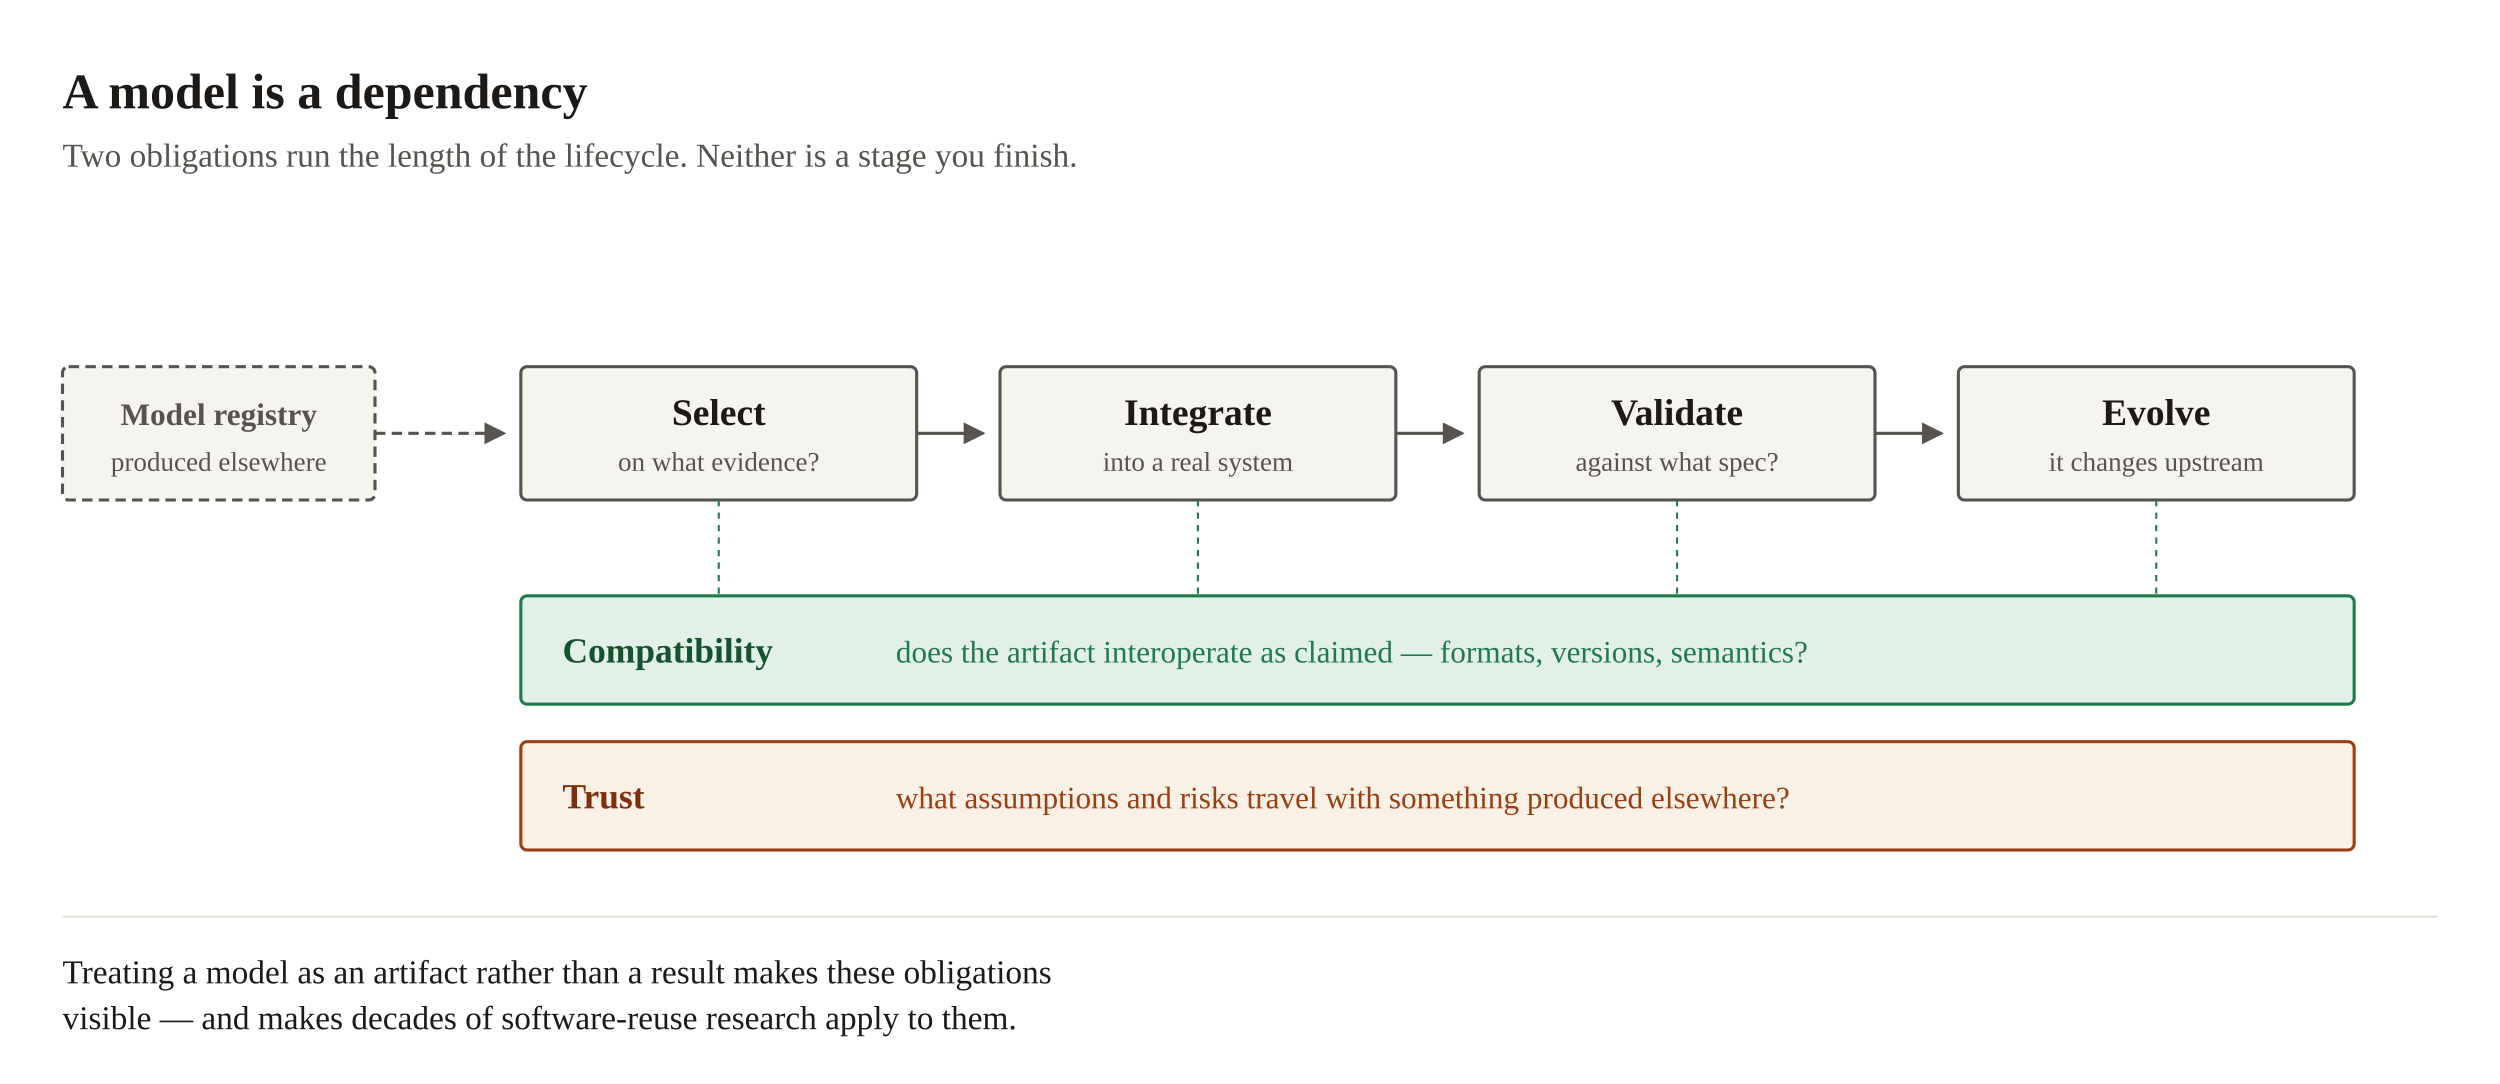
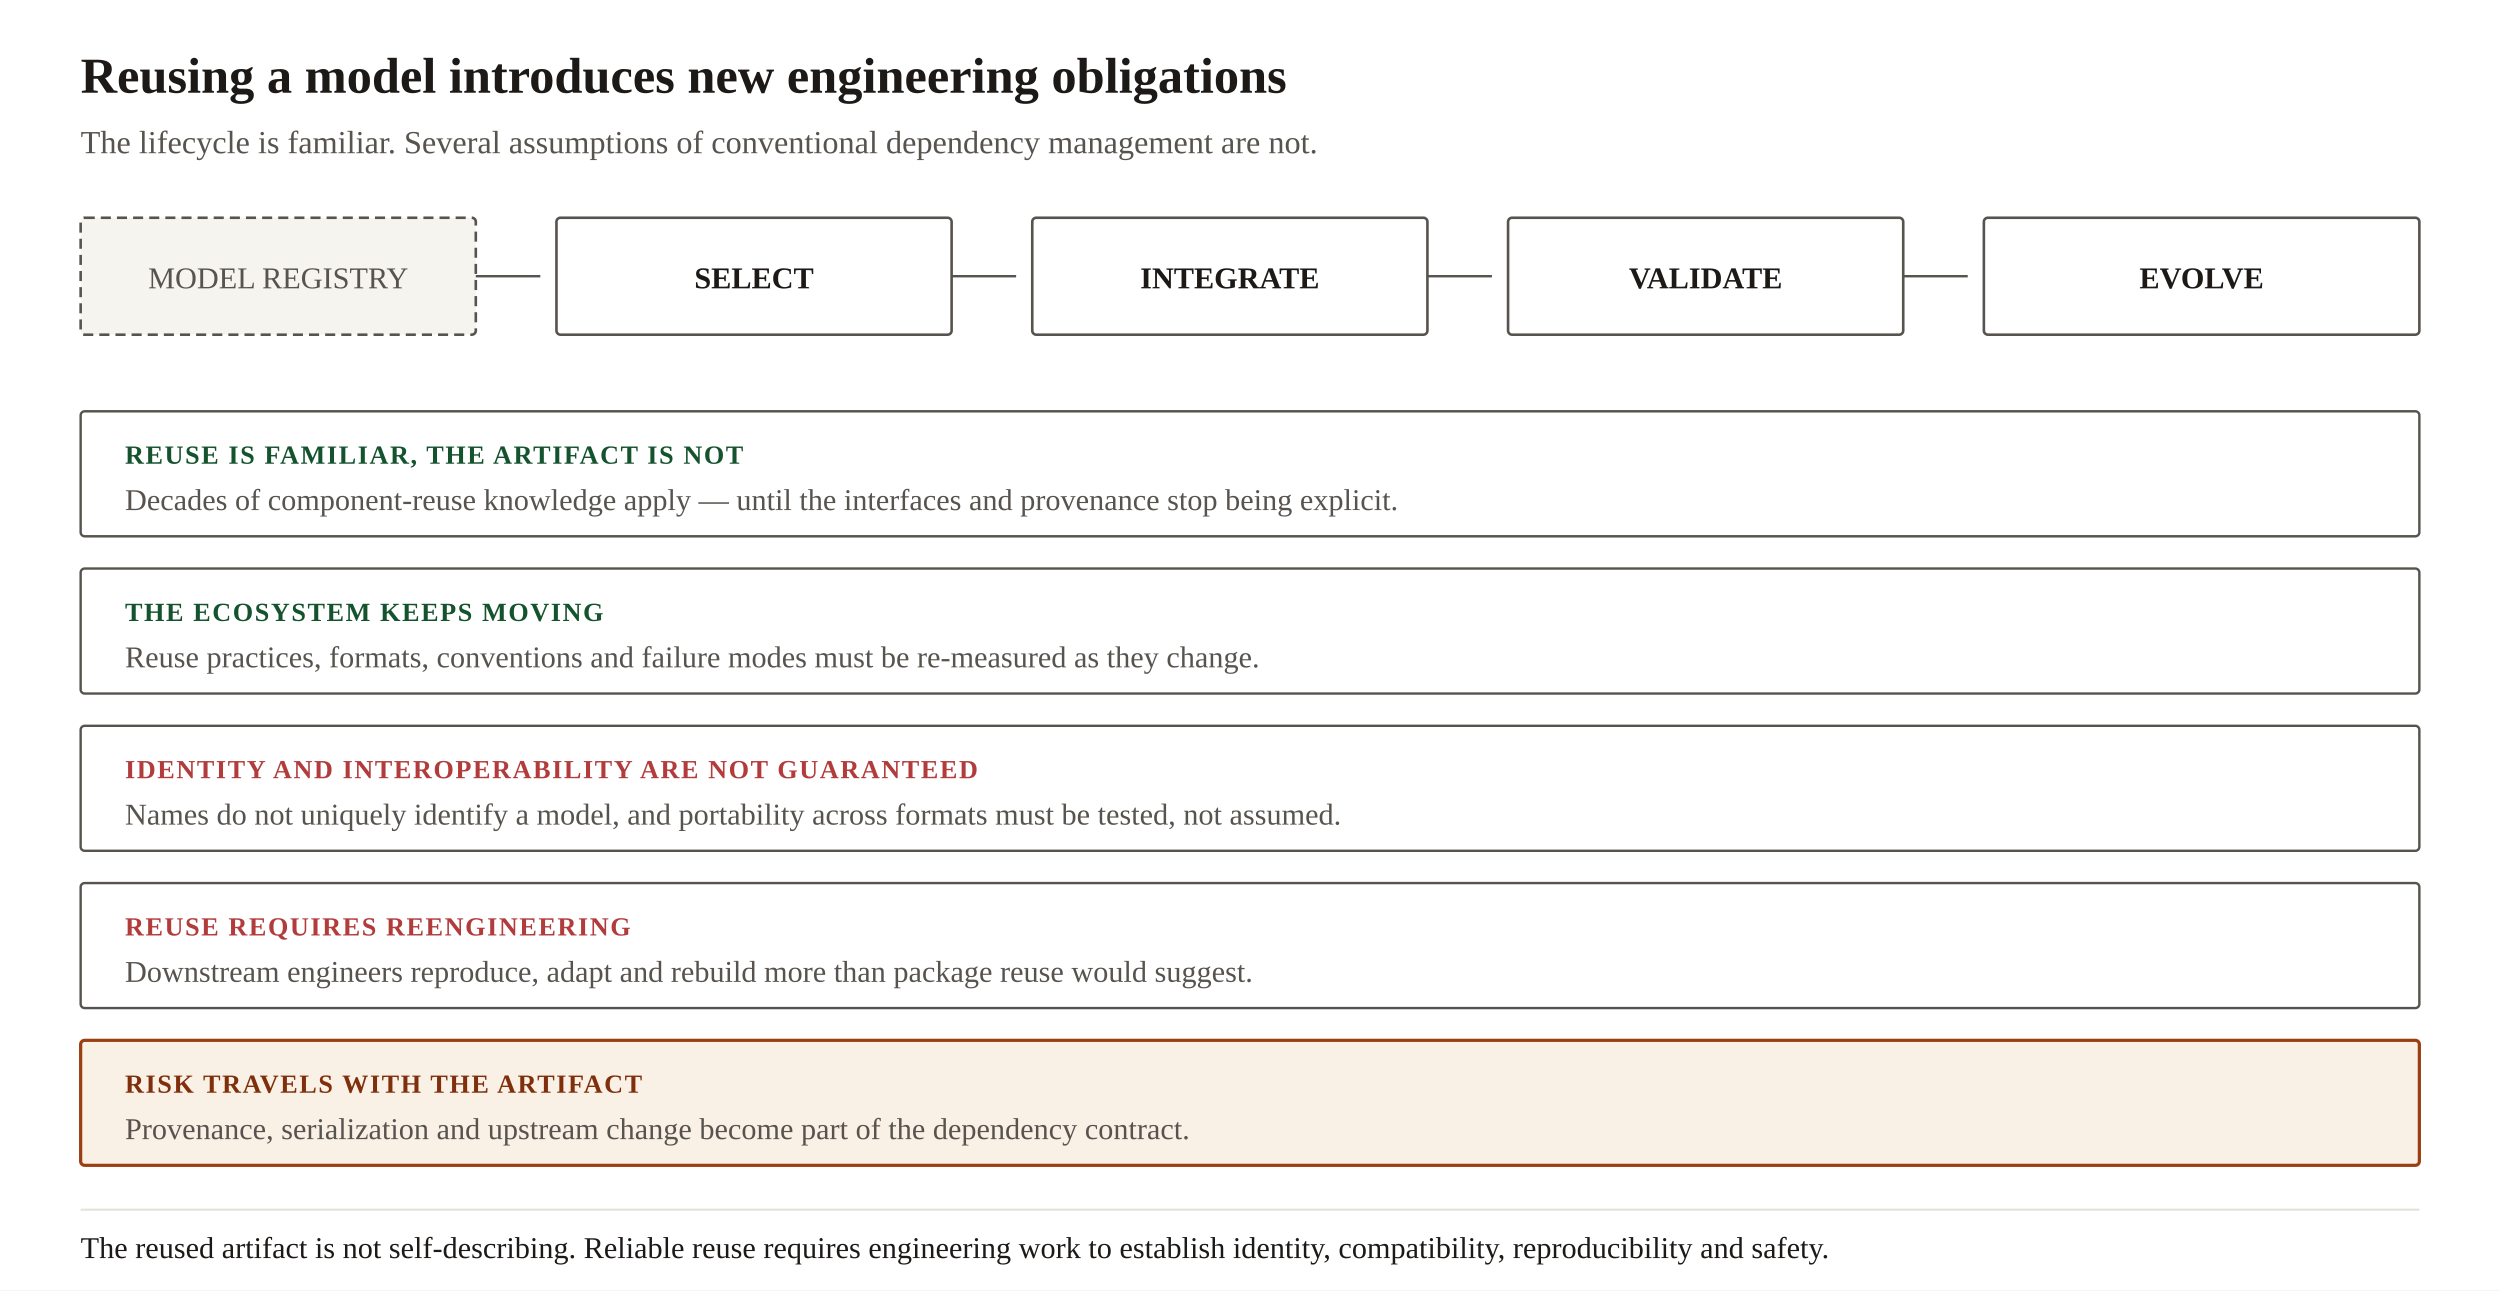
- <svg xmlns="http://www.w3.org/2000/svg" viewBox="0 0 1200 520" role="img" aria-labelledby="ptmTitle ptmDesc" font-family="Source Sans 3, -apple-system, BlinkMacSystemFont, Segoe UI, sans-serif">
-   <rect x="0" y="0" width="1200" height="520" fill="#ffffff" />
-   <defs>
-     <marker id="pN" viewBox="0 0 10 10" refX="9" refY="5" markerWidth="7" markerHeight="7" orient="auto">
-       <path d="M 0 0 L 10 5 L 0 10 z" fill="#57534e" />
-     </marker>
-   </defs>
-   <rect x="30" y="176" width="150" height="64" rx="3" fill="#f6f4ef" stroke="#57534e" stroke-width="1.5" stroke-dasharray="5 3" />
-   <rect x="250" y="176" width="190" height="64" rx="3" fill="#f6f4ef" stroke="#57534e" stroke-width="1.5" />
-   <rect x="480" y="176" width="190" height="64" rx="3" fill="#f6f4ef" stroke="#57534e" stroke-width="1.5" />
-   <rect x="710" y="176" width="190" height="64" rx="3" fill="#f6f4ef" stroke="#57534e" stroke-width="1.5" />
-   <rect x="940" y="176" width="190" height="64" rx="3" fill="#f6f4ef" stroke="#57534e" stroke-width="1.5" />
-   <line x1="180" y1="208" x2="242" y2="208" stroke="#57534e" stroke-width="1.5" stroke-dasharray="5 3" marker-end="url(#pN)" />
-   <line x1="440" y1="208" x2="472" y2="208" stroke="#57534e" stroke-width="1.5" marker-end="url(#pN)" />
-   <line x1="670" y1="208" x2="702" y2="208" stroke="#57534e" stroke-width="1.5" marker-end="url(#pN)" />
-   <line x1="900" y1="208" x2="932" y2="208" stroke="#57534e" stroke-width="1.5" marker-end="url(#pN)" />
-   <rect x="250" y="286" width="880" height="52" rx="3" fill="#e3f0e7" stroke="#1f7a4d" stroke-width="1.5" />
-   <rect x="250" y="356" width="880" height="52" rx="3" fill="#faf1e6" stroke="#9a3f12" stroke-width="1.5" />
-   <line x1="345" y1="240" x2="345" y2="286" stroke="#1f7a4d" stroke-width="1" stroke-dasharray="3 3" />
-   <line x1="575" y1="240" x2="575" y2="286" stroke="#1f7a4d" stroke-width="1" stroke-dasharray="3 3" />
-   <line x1="805" y1="240" x2="805" y2="286" stroke="#1f7a4d" stroke-width="1" stroke-dasharray="3 3" />
-   <line x1="1035" y1="240" x2="1035" y2="286" stroke="#1f7a4d" stroke-width="1" stroke-dasharray="3 3" />
-   <text x="30" y="52" font-size="24" font-weight="600" fill="#1c1917" font-family="Source Serif 4, Charter, Georgia, serif">A model is a dependency</text>
-   <text x="30" y="80" font-size="16" fill="#57534e">Two obligations run the length of the lifecycle. Neither is a stage you finish.</text>
-   <text x="105" y="204" font-size="15" font-weight="600" fill="#57534e" text-anchor="middle">Model registry</text>
-   <text x="105" y="226" font-size="13" fill="#57534e" text-anchor="middle">produced elsewhere</text>
-   <text x="345" y="204" font-size="18" font-weight="600" fill="#1c1917" text-anchor="middle">Select</text>
-   <text x="345" y="226" font-size="13" fill="#57534e" text-anchor="middle">on what evidence?</text>
-   <text x="575" y="204" font-size="18" font-weight="600" fill="#1c1917" text-anchor="middle">Integrate</text>
-   <text x="575" y="226" font-size="13" fill="#57534e" text-anchor="middle">into a real system</text>
-   <text x="805" y="204" font-size="18" font-weight="600" fill="#1c1917" text-anchor="middle">Validate</text>
-   <text x="805" y="226" font-size="13" fill="#57534e" text-anchor="middle">against what spec?</text>
-   <text x="1035" y="204" font-size="18" font-weight="600" fill="#1c1917" text-anchor="middle">Evolve</text>
-   <text x="1035" y="226" font-size="13" fill="#57534e" text-anchor="middle">it changes upstream</text>
-   <text x="270" y="318" font-size="17" font-weight="600" fill="#14532d">Compatibility</text>
-   <text x="430" y="318" font-size="15" fill="#1f7a4d">does the artifact interoperate as claimed — formats, versions, semantics?</text>
-   <text x="270" y="388" font-size="17" font-weight="600" fill="#7f2f0c">Trust</text>
-   <text x="430" y="388" font-size="15" fill="#9a3f12">what assumptions and risks travel with something produced elsewhere?</text>
-   <line x1="30" y1="440" x2="1170" y2="440" stroke="#e4e0d8" stroke-width="1" />
-   <text x="30" y="472" font-size="16" fill="#1c1917">Treating a model as an artifact rather than a result makes these obligations</text>
-   <text x="30" y="494" font-size="16" fill="#1c1917">visible — and makes decades of software-reuse research apply to them.</text>
+ <svg xmlns="http://www.w3.org/2000/svg" viewBox="0 0 1240 640" role="img" aria-labelledby="ptmTitle ptmDesc" font-family="Source Sans 3, -apple-system, BlinkMacSystemFont, Segoe UI, sans-serif">
+   <rect x="0" y="0" width="1240" height="640" fill="#ffffff" />
+   <text x="40" y="46" font-size="25" font-weight="600" fill="#1c1917" font-family="Source Serif 4, Charter, Georgia, serif">Reusing a model introduces new engineering obligations</text>
+   <text x="40" y="76" font-size="16" fill="#57534e">The lifecycle is familiar. Several assumptions of conventional dependency management are not.</text>
+   <rect x="40" y="108" width="196" height="58" rx="2" fill="#f6f4ef" stroke="#57534e" stroke-width="1.3" stroke-dasharray="5 3" />
+   <rect x="276" y="108" width="196" height="58" rx="2" fill="#ffffff" stroke="#57534e" stroke-width="1.3" />
+   <rect x="512" y="108" width="196" height="58" rx="2" fill="#ffffff" stroke="#57534e" stroke-width="1.3" />
+   <rect x="748" y="108" width="196" height="58" rx="2" fill="#ffffff" stroke="#57534e" stroke-width="1.3" />
+   <rect x="984" y="108" width="216" height="58" rx="2" fill="#ffffff" stroke="#57534e" stroke-width="1.3" />
+   <line x1="236" y1="137" x2="268" y2="137" stroke="#57534e" stroke-width="1.2" />
+   <line x1="472" y1="137" x2="504" y2="137" stroke="#57534e" stroke-width="1.2" />
+   <line x1="708" y1="137" x2="740" y2="137" stroke="#57534e" stroke-width="1.2" />
+   <line x1="944" y1="137" x2="976" y2="137" stroke="#57534e" stroke-width="1.2" />
+   <text x="138" y="143" font-size="15" fill="#57534e" text-anchor="middle">MODEL REGISTRY</text>
+   <text x="374" y="143" font-size="15" font-weight="600" fill="#1c1917" text-anchor="middle">SELECT</text>
+   <text x="610" y="143" font-size="15" font-weight="600" fill="#1c1917" text-anchor="middle">INTEGRATE</text>
+   <text x="846" y="143" font-size="15" font-weight="600" fill="#1c1917" text-anchor="middle">VALIDATE</text>
+   <text x="1092" y="143" font-size="15" font-weight="600" fill="#1c1917" text-anchor="middle">EVOLVE</text>
+   <rect x="40" y="204" width="1160" height="62" rx="2" fill="#ffffff" stroke="#57534e" stroke-width="1.2" />
+   <rect x="40" y="282" width="1160" height="62" rx="2" fill="#ffffff" stroke="#57534e" stroke-width="1.2" />
+   <rect x="40" y="360" width="1160" height="62" rx="2" fill="#ffffff" stroke="#57534e" stroke-width="1.2" />
+   <rect x="40" y="438" width="1160" height="62" rx="2" fill="#ffffff" stroke="#57534e" stroke-width="1.2" />
+   <rect x="40" y="516" width="1160" height="62" rx="2" fill="#faf1e6" stroke="#9a3f12" stroke-width="1.6" />
+   <text x="62" y="230" font-size="13" font-weight="600" fill="#14532d" letter-spacing="0.06em">REUSE IS FAMILIAR, THE ARTIFACT IS NOT</text>
+   <text x="62" y="253" font-size="15" fill="#57534e">Decades of component-reuse knowledge apply — until the interfaces and provenance stop being explicit.</text>
+   <text x="62" y="308" font-size="13" font-weight="600" fill="#14532d" letter-spacing="0.06em">THE ECOSYSTEM KEEPS MOVING</text>
+   <text x="62" y="331" font-size="15" fill="#57534e">Reuse practices, formats, conventions and failure modes must be re-measured as they change.</text>
+   <text x="62" y="386" font-size="13" font-weight="600" fill="#b23b3b" letter-spacing="0.06em">IDENTITY AND INTEROPERABILITY ARE NOT GUARANTEED</text>
+   <text x="62" y="409" font-size="15" fill="#57534e">Names do not uniquely identify a model, and portability across formats must be tested, not assumed.</text>
+   <text x="62" y="464" font-size="13" font-weight="600" fill="#b23b3b" letter-spacing="0.06em">REUSE REQUIRES REENGINEERING</text>
+   <text x="62" y="487" font-size="15" fill="#57534e">Downstream engineers reproduce, adapt and rebuild more than package reuse would suggest.</text>
+   <text x="62" y="542" font-size="13" font-weight="600" fill="#7f2f0c" letter-spacing="0.06em">RISK TRAVELS WITH THE ARTIFACT</text>
+   <text x="62" y="565" font-size="15" fill="#57534e">Provenance, serialization and upstream change become part of the dependency contract.</text>
+   <line x1="40" y1="600" x2="1200" y2="600" stroke="#e4e0d8" stroke-width="1" />
+   <text x="40" y="624" font-size="15" fill="#1c1917">The reused artifact is not self-describing. Reliable reuse requires engineering work to establish identity, compatibility, reproducibility and safety.</text>
</svg>
